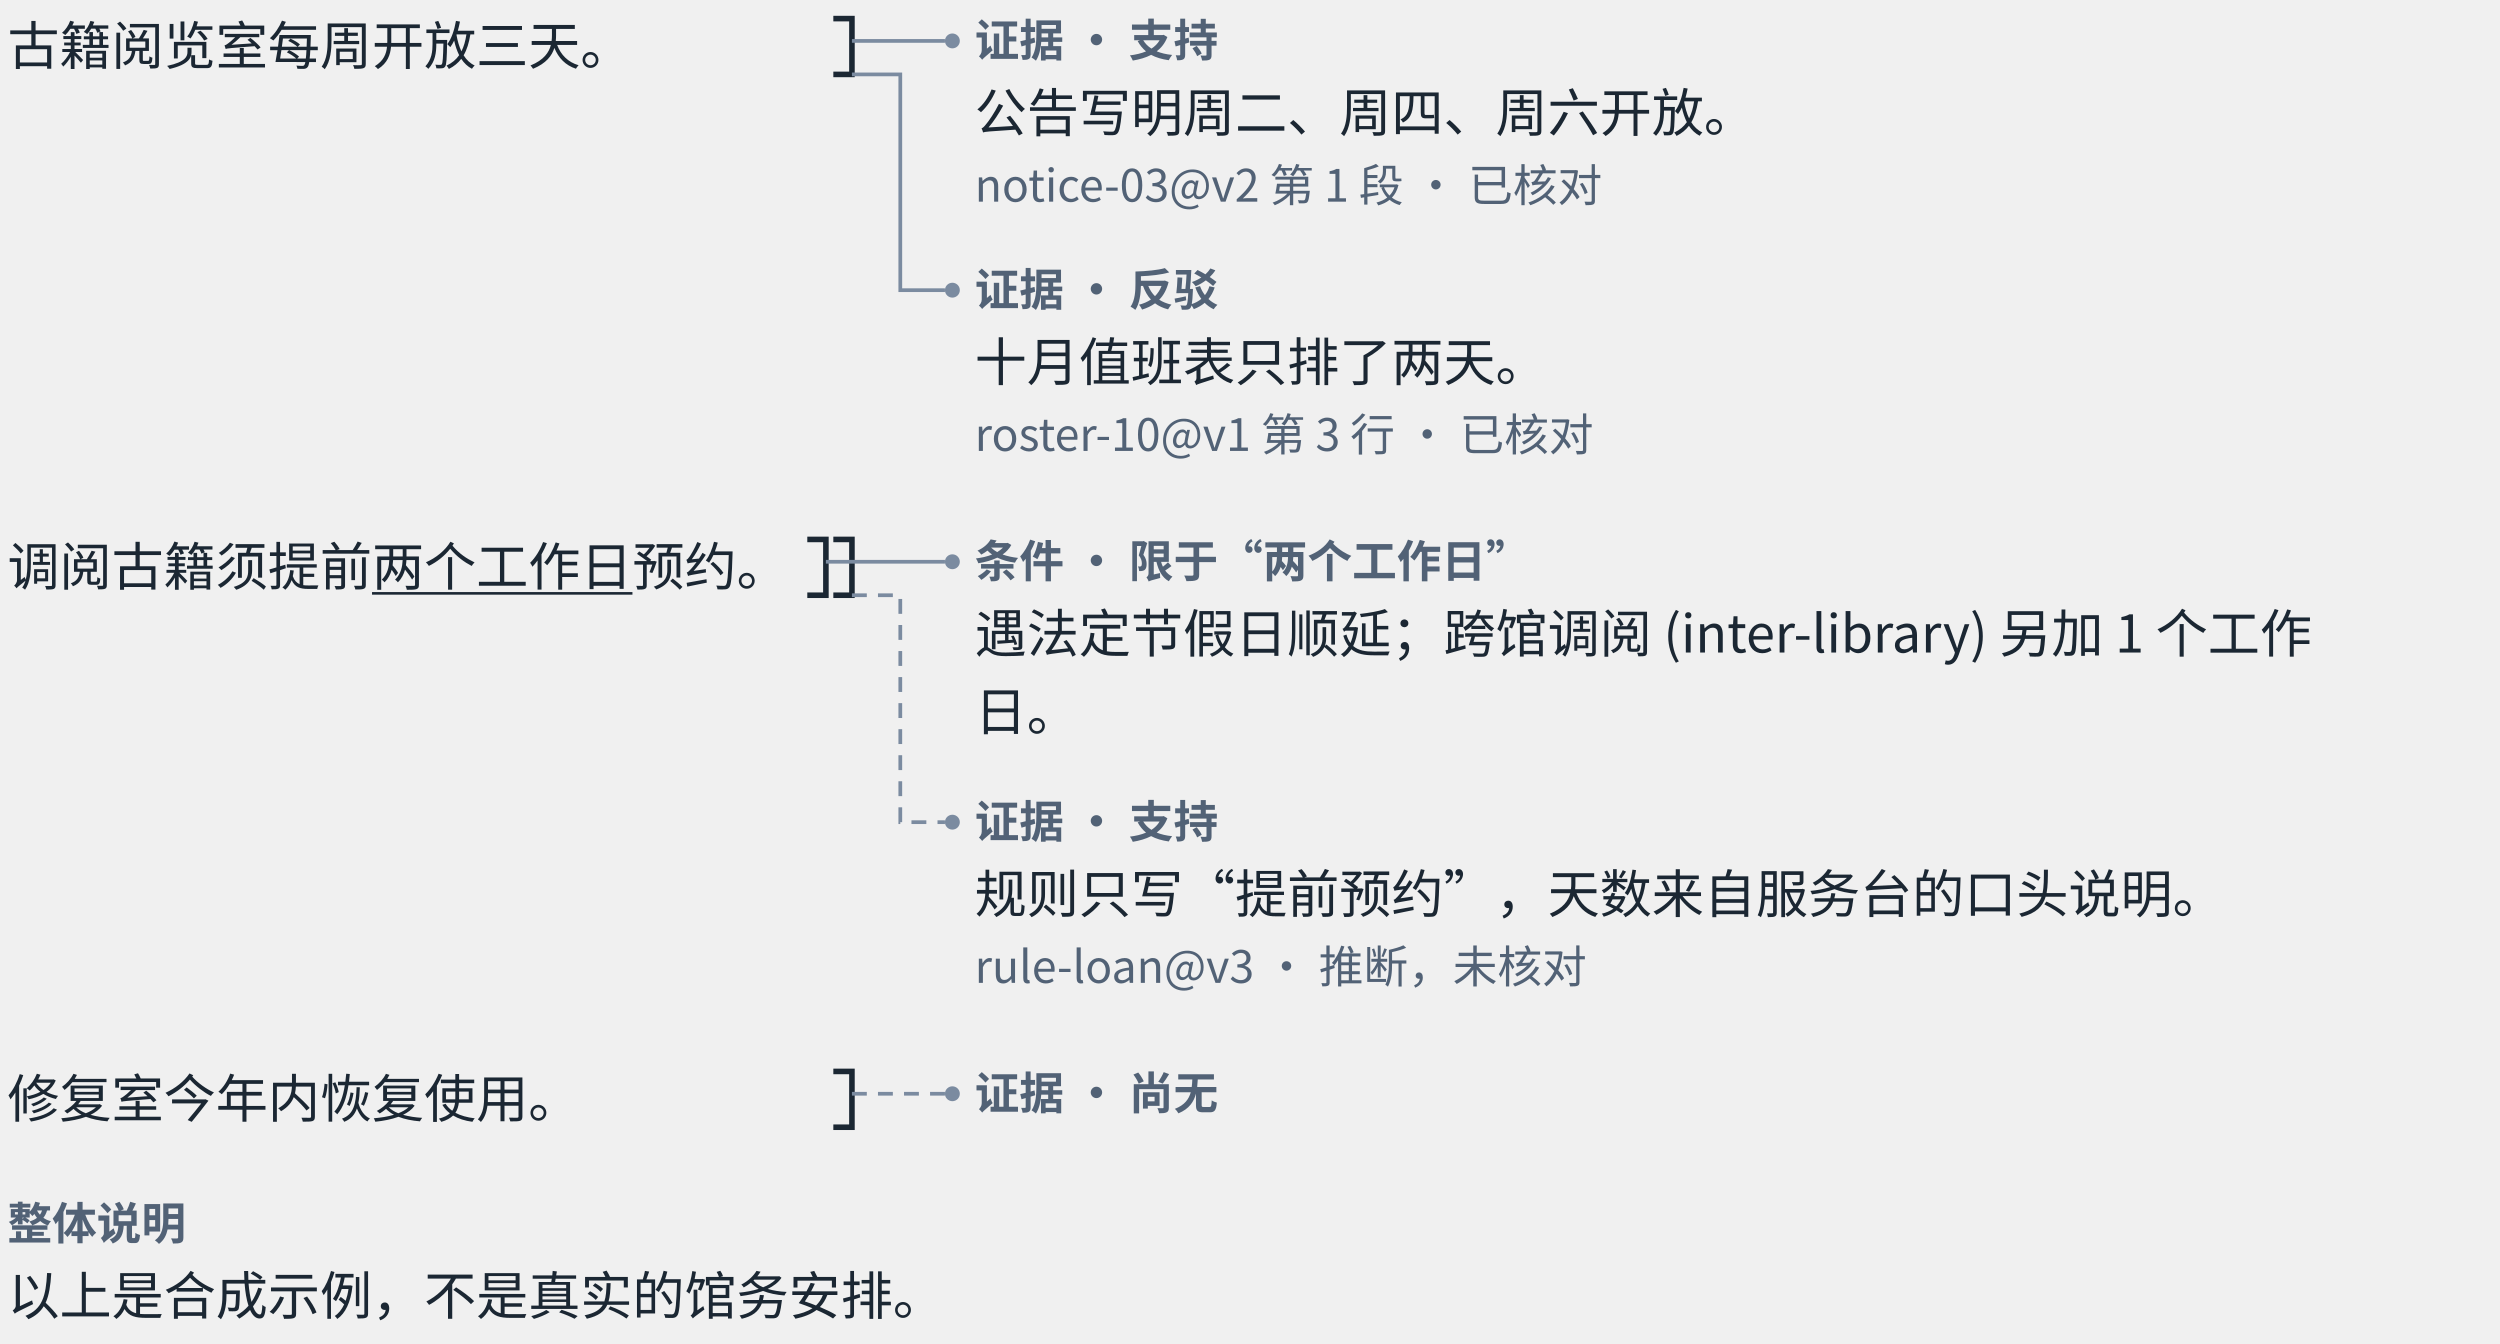
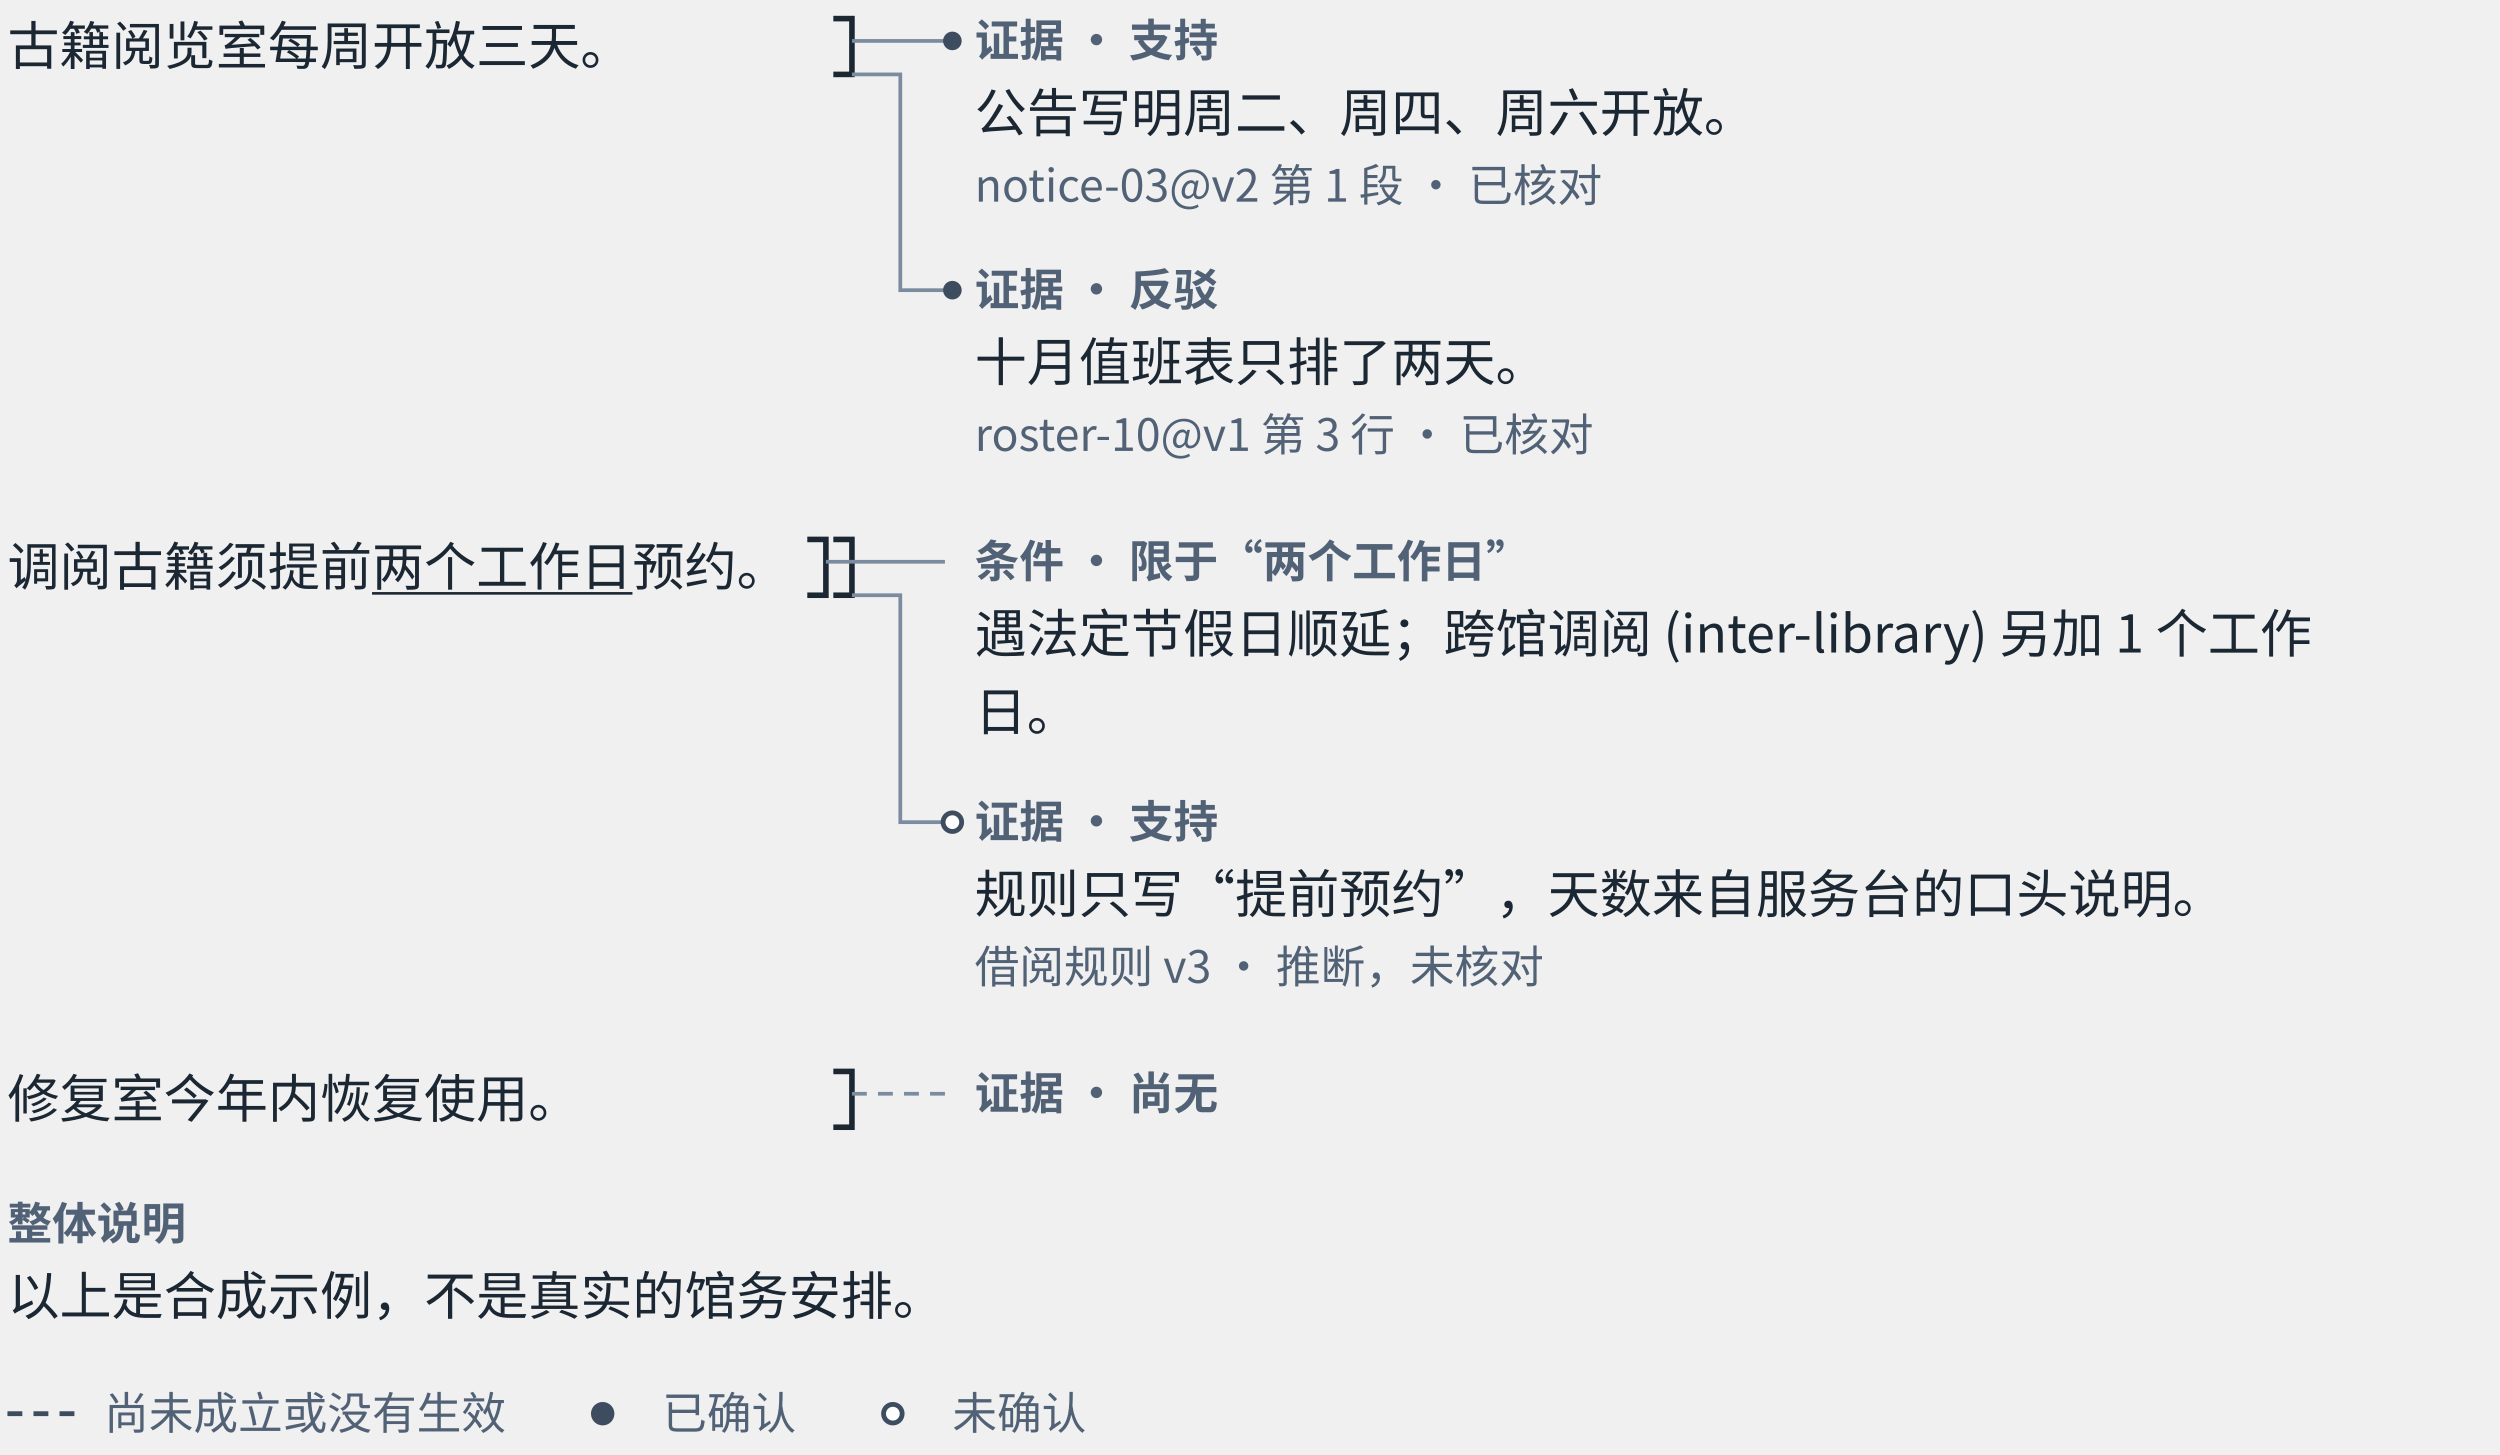
- <svg xmlns="http://www.w3.org/2000/svg" id="qualify-evidence-w672" viewBox="-2 -2 672 361" width="672" height="361" role="img" aria-labelledby="qualify-evidence-w672-title qualify-evidence-w672-desc" lang="zh-Hans" xml:lang="zh-Hans" font-family="system-ui, -apple-system, 'PingFang SC', 'Hiragino Sans GB', 'Noto Sans CJK SC', 'Microsoft YaHei', sans-serif" data-asset="rel-qualify" data-asset-version="0.1.0">
+ <svg xmlns="http://www.w3.org/2000/svg" id="qualify-evidence-w672" viewBox="-2 -2 672 391" width="672" height="391" role="img" aria-labelledby="qualify-evidence-w672-title qualify-evidence-w672-desc" lang="zh-Hans" xml:lang="zh-Hans" font-family="system-ui, -apple-system, 'PingFang SC', 'Hiragino Sans GB', 'Noto Sans CJK SC', 'Microsoft YaHei', sans-serif" data-asset="rel-qualify" data-asset-version="0.2.0">
  <g data-object-id="c-open" data-role="claim">
    <text x="0" y="15.4" font-size="14" fill="#1b2733" data-text="c-open.text">古籍阅览室每周开放三天。</text>
  </g>
-   <g data-qualifier-id="ev-notice" data-type="evidence" data-relation="supports" data-status="verified">
+   <g data-qualifier-id="ev-notice" data-type="evidence" data-relation="supports" data-status="verified" data-source="notice-03@2#第 1 段">
    <text x="260" y="13.2" font-size="12" font-weight="600" fill="#526276" data-text="ev-notice.head">证据 · 支持</text>
    <text x="260" y="33.4" font-size="14" fill="#1b2733" data-text="ev-notice.text">公告写明周二、周四、周六开放。</text>
    <text x="260" y="52.2" font-size="12" fill="#526276" data-text="ev-notice.source">notice-03@v2 第 1 段 · 已核对</text>
  </g>
-   <g data-qualifier-id="ev-roster" data-type="evidence" data-relation="contradicts" data-status="verified">
+   <g data-qualifier-id="ev-roster" data-type="evidence" data-relation="contradicts" data-status="verified" data-source="roster-10@1#第 3 行">
    <text x="260" y="80.2" font-size="12" font-weight="600" fill="#526276" data-text="ev-roster.head">证据 · 反驳</text>
    <text x="260" y="100.4" font-size="14" fill="#1b2733" data-text="ev-roster.text">十月值班表只排了两天。</text>
    <text x="260" y="119.2" font-size="12" fill="#526276" data-text="ev-roster.source">roster-10@v1 第 3 行 · 已核对</text>
  </g>
  <g data-object-id="c-notice" data-role="claim">
    <text x="0" y="155.4" font-size="14" fill="#1b2733" data-text="c-notice.text">调阅古籍须提前<tspan text-decoration="underline" data-fragment-of="cond-days">两个工作日</tspan>预约。</text>
  </g>
  <g data-qualifier-id="cond-days" data-type="condition">
    <text x="260" y="153.2" font-size="12" font-weight="600" fill="#526276" data-text="cond-days.head">条件 · 限于“两个工作日”</text>
    <text x="260" y="173.4" font-size="14" fill="#1b2733" data-text="cond-days.text">
      <tspan x="260" y="173.4">遇法定节假日顺延；跨馆调阅 (inter-library) 另加 1 个工作</tspan>
      <tspan x="260" y="194.4">日。</tspan>
    </text>
  </g>
-   <g data-qualifier-id="ev-rule" data-type="evidence" data-relation="supports" data-status="inferred">
+   <g data-qualifier-id="ev-rule" data-type="evidence" data-relation="supports" data-status="inferred" data-source="rule-loan@3">
    <text x="260" y="223.2" font-size="12" font-weight="600" fill="#526276" data-text="ev-rule.head">证据 · 支持</text>
    <text x="260" y="243.4" font-size="14" fill="#1b2733" data-text="ev-rule.text">规则只写“提前预约”，天数来自服务台的口头说明。</text>
-     <text x="260" y="262.2" font-size="12" fill="#526276" data-text="ev-rule.source">rule-loan@v3 · 推断，未核对</text>
+     <text x="260" y="262.2" font-size="12" fill="#526276" data-text="ev-rule.source">借阅规则 v3 · 推断，未核对</text>
  </g>
  <g data-object-id="c-repair" data-role="claim">
    <text x="0" y="298.4" font-size="14" fill="#1b2733" data-text="c-repair.text">修复室今年内恢复使用。</text>
  </g>
  <g data-qualifier-id="c-repair.no-evidence" data-type="evidence" data-status="none">
    <text x="260" y="296.2" font-size="12" font-weight="600" fill="#526276" data-text="c-repair.no-evidence.head">证据 · 尚无</text>
  </g>
  <path d="M222 3 L227 3 L227 18 L222 18" fill="none" stroke="#1b2733" stroke-width="1.5" data-bracket-for="c-open" />
  <path d="M227 9 L252 9" fill="none" stroke="#7b8ba0" stroke-width="1" data-leader-for="ev-notice" data-target="c-open" />
-   <circle cx="254" cy="9" r="2" fill="#7b8ba0" />
+   <circle cx="254" cy="9" r="2.5" fill="#3d4c5e" />
  <path d="M227 18 L240 18 L240 76 L252 76" fill="none" stroke="#7b8ba0" stroke-width="1" data-leader-for="ev-roster" data-target="c-open" />
-   <circle cx="254" cy="76" r="2" fill="#7b8ba0" />
+   <circle cx="254" cy="76" r="2.5" fill="#3d4c5e" />
  <path d="M222 143 L227 143 L227 158 L222 158" fill="none" stroke="#1b2733" stroke-width="1.5" data-bracket-for="c-notice" />
-   <path d="M227 158 L240 158 L240 219 L252 219" fill="none" stroke="#7b8ba0" stroke-width="1" stroke-dasharray="4 3" data-leader-for="ev-rule" data-target="c-notice" />
-   <circle cx="254" cy="219" r="2" fill="#7b8ba0" />
+   <path d="M227 158 L240 158 L240 219 L252 219" fill="none" stroke="#7b8ba0" stroke-width="1" data-leader-for="ev-rule" data-target="c-notice" />
+   <circle cx="254" cy="219" r="2.5" fill="#ffffff" stroke="#3d4c5e" stroke-width="1.3" />
  <path d="M222 286 L227 286 L227 301 L222 301" fill="none" stroke="#1b2733" stroke-width="1.5" data-bracket-for="c-repair" />
  <path d="M227 292 L252 292" fill="none" stroke="#7b8ba0" stroke-width="1" stroke-dasharray="4 3" data-leader-for="c-repair.no-evidence" data-target="c-repair" />
-   <circle cx="254" cy="292" r="2" fill="#7b8ba0" />
  <path d="M215 143 L220 143 L220 158 L215 158" fill="none" stroke="#1b2733" stroke-width="1.5" data-bracket-for="c-notice" data-fragment="两个工作日" />
  <path d="M220 149 L252 149" fill="none" stroke="#7b8ba0" stroke-width="1" data-leader-for="cond-days" data-target="c-notice" />
-   <circle cx="254" cy="149" r="2" fill="#7b8ba0" />
  <text x="0" y="331.2" font-size="12" font-weight="600" fill="#526276" data-text="g-synthetic.head">整体说明</text>
  <text x="0" y="351.4" font-size="14" fill="#1b2733" data-text="g-synthetic.text">以上是合成示例，不是真实的馆务安排。</text>
+   <g data-role="legend">
+     <path d="M0 378L20 378" fill="none" stroke="#3d4c5e" stroke-width="1.3" stroke-dasharray="4 3" />
+     <text x="26" y="382.2" font-size="12" fill="#526276" data-text="legend.0">尚未成立或没有生效</text>
+     <circle cx="160" cy="378" r="2.5" fill="#3d4c5e" stroke="#3d4c5e" stroke-width="1.3" />
+     <text x="176" y="382.2" font-size="12" fill="#526276" data-text="legend.1">已确认</text>
+     <circle cx="238" cy="378" r="2.5" fill="#ffffff" stroke="#3d4c5e" stroke-width="1.3" />
+     <text x="254" y="382.2" font-size="12" fill="#526276" data-text="legend.2">未确认</text>
+   </g>
</svg>
